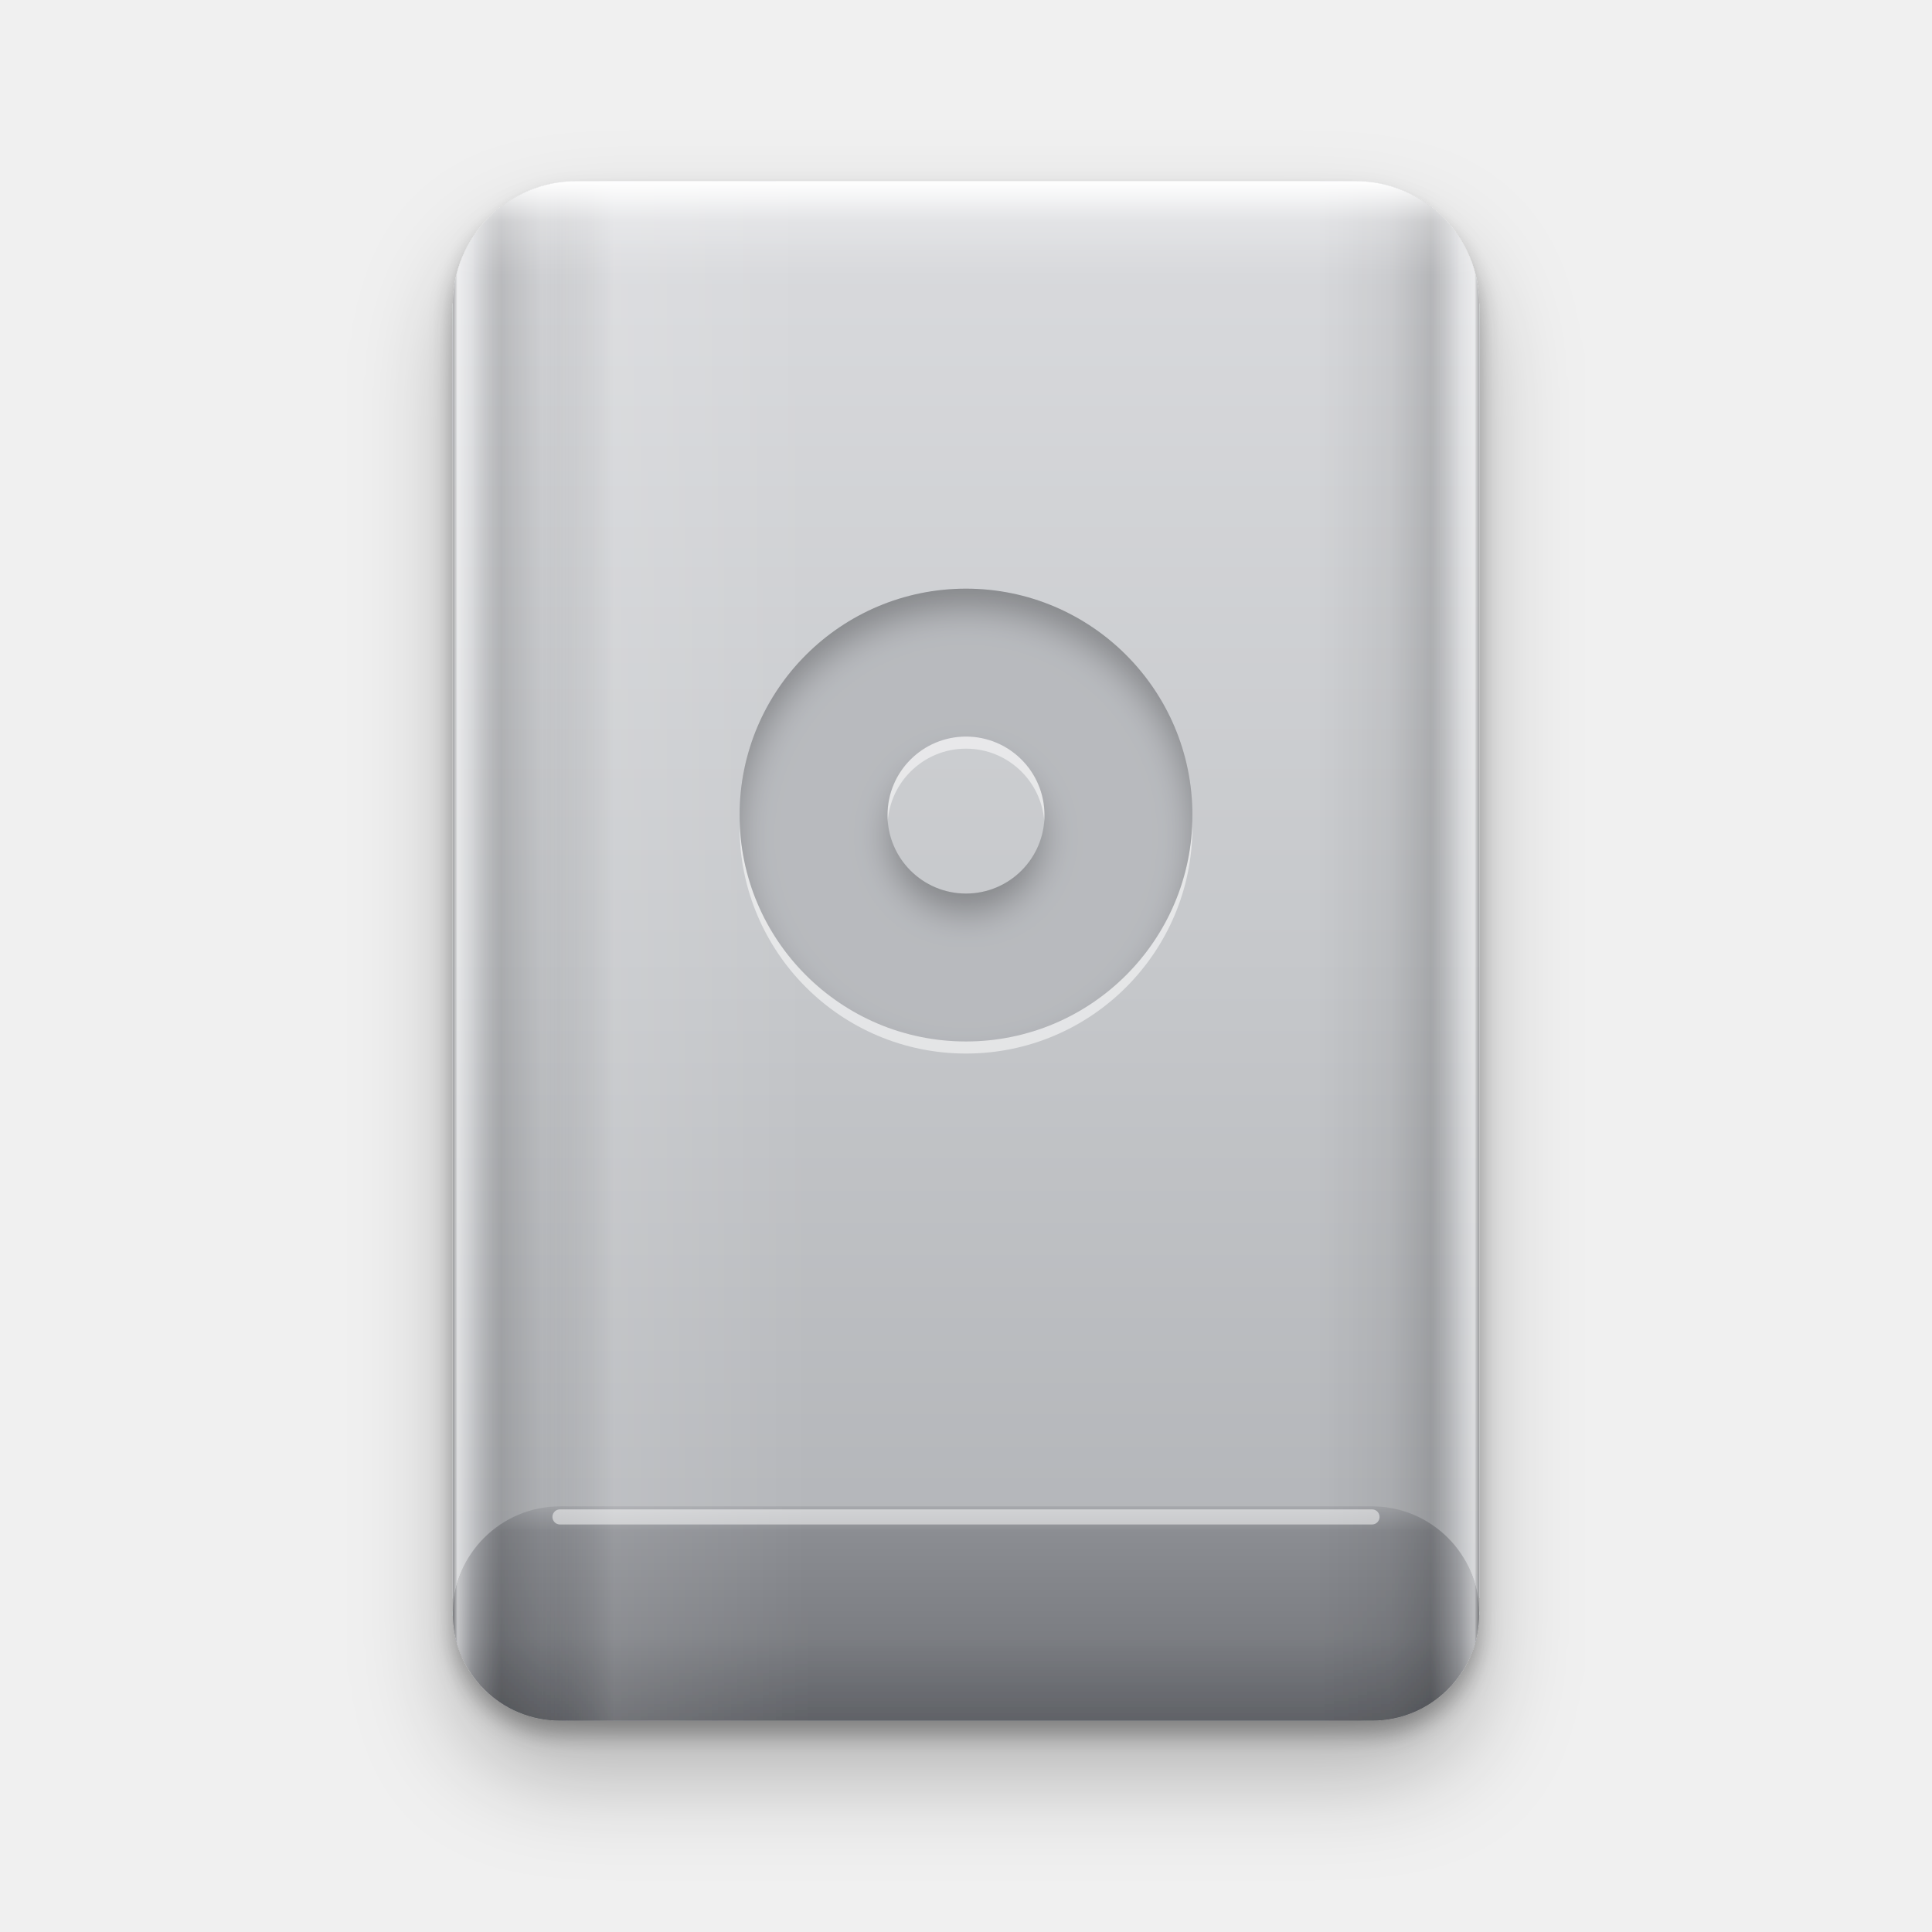
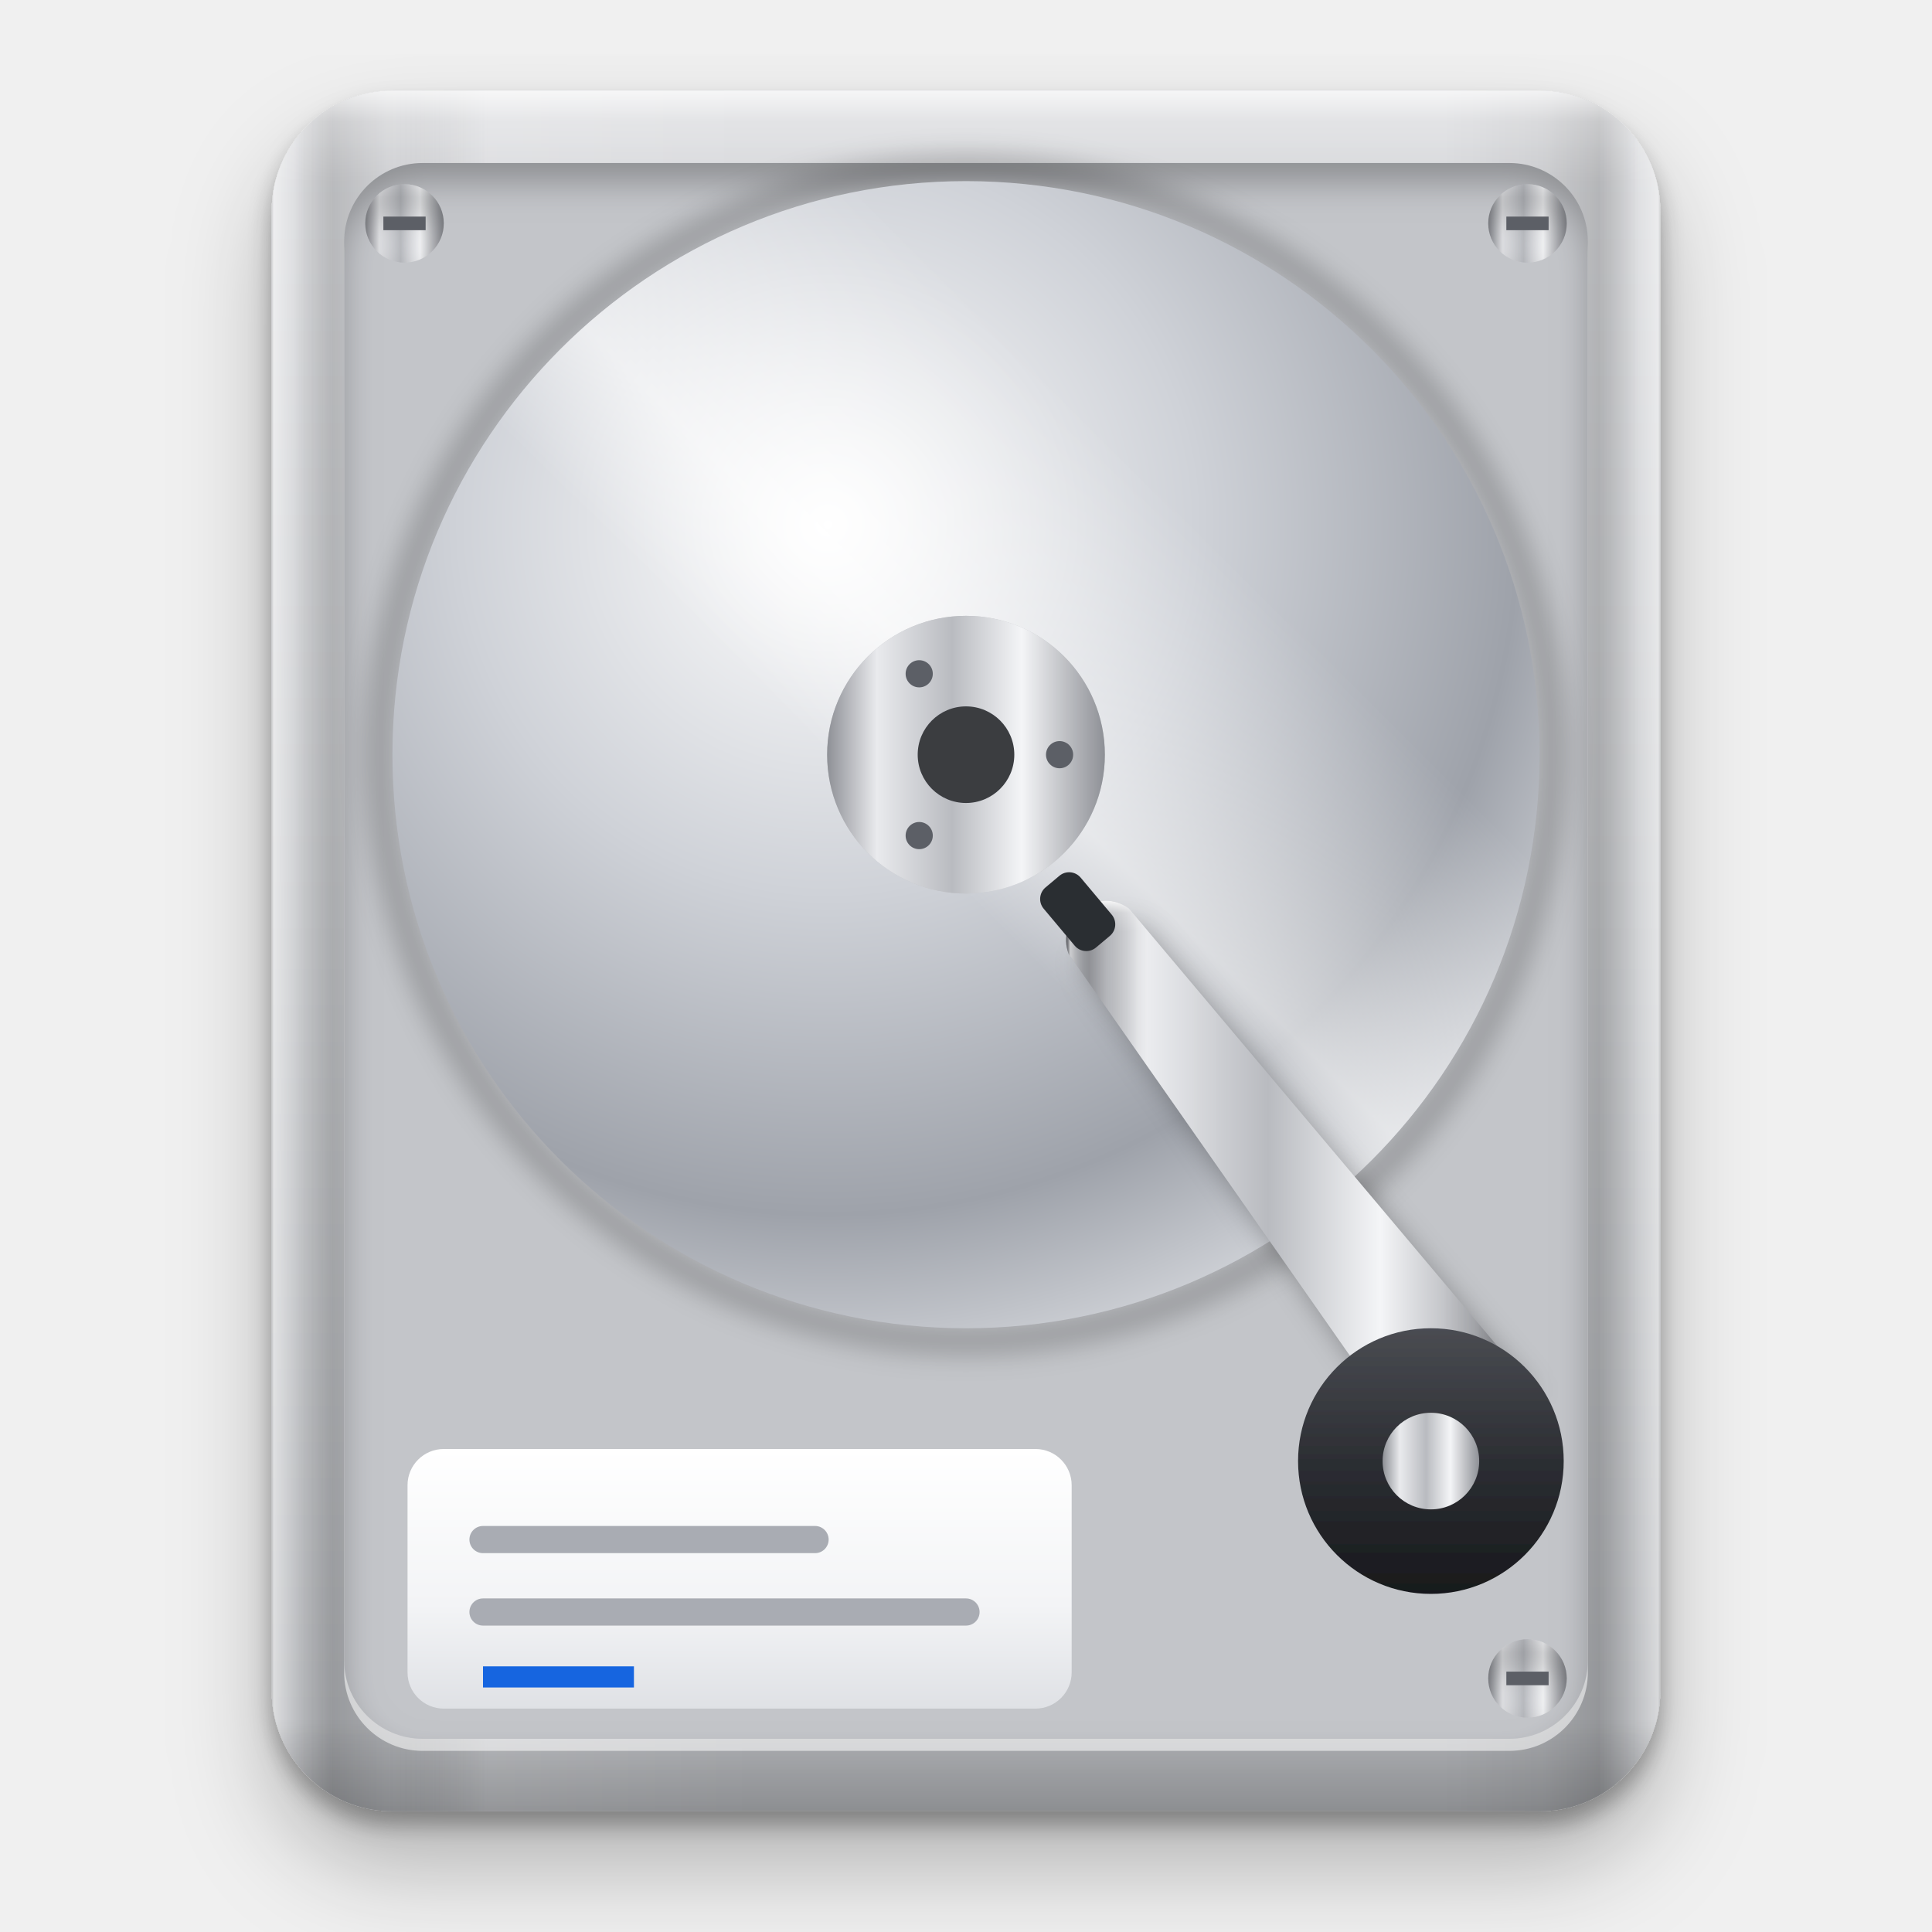
<svg xmlns="http://www.w3.org/2000/svg" width="128" height="128" viewBox="0 0 64 64">
  <defs>
    <filter id="drop" x="-25%" y="-25%" width="150%" height="160%">
      <feGaussianBlur in="SourceAlpha" stdDeviation="1.6" />
      <feOffset dy="1.8" result="far" />
      <feFlood flood-color="#000000" flood-opacity=".26" />
      <feComposite in2="far" operator="in" result="cast" />
      <feGaussianBlur in="SourceAlpha" stdDeviation=".35" />
      <feOffset dy=".45" result="near" />
      <feFlood flood-color="#000000" flood-opacity=".3" />
      <feComposite in2="near" operator="in" result="contact" />
      <feMerge>
        <feMergeNode in="cast" />
        <feMergeNode in="contact" />
        <feMergeNode in="SourceGraphic" />
      </feMerge>
    </filter>
    <filter id="inset" x="-30%" y="-30%" width="160%" height="160%">
      <feComponentTransfer in="SourceAlpha">
        <feFuncA type="table" tableValues="1 0" />
      </feComponentTransfer>
      <feGaussianBlur stdDeviation=".55" />
      <feOffset dy=".7" result="edge" />
      <feFlood flood-color="#000000" flood-opacity=".5" />
      <feComposite in2="edge" operator="in" />
      <feComposite in2="SourceAlpha" operator="in" result="shade" />
      <feMerge>
        <feMergeNode in="SourceGraphic" />
        <feMergeNode in="shade" />
      </feMerge>
    </filter>
    <filter id="soft" x="-20%" y="-20%" width="140%" height="140%">
      <feGaussianBlur stdDeviation=".45" />
    </filter>
    <linearGradient id="alu" x1="0" y1="0" x2="0" y2="1">
      <stop offset="0" stop-color="#dadbde" />
      <stop offset=".5" stop-color="#c6c8cb" />
      <stop offset="1" stop-color="#aeb0b4" />
    </linearGradient>
    <linearGradient id="alu-dark" x1="0" y1="0" x2="0" y2="1">
      <stop offset="0" stop-color="#c9cbcf" />
      <stop offset="1" stop-color="#999ba0" />
    </linearGradient>
    <linearGradient id="side" x1="0" y1="0" x2="1" y2="0">
      <stop offset="0" stop-color="#000000" stop-opacity=".28" />
      <stop offset=".008" stop-color="#ffffff" stop-opacity=".55" />
      <stop offset=".022" stop-color="#ffffff" stop-opacity=".2" />
      <stop offset=".05" stop-color="#000000" stop-opacity=".14" />
      <stop offset=".09" stop-color="#000000" stop-opacity=".04" />
      <stop offset=".16" stop-color="#ffffff" stop-opacity=".12" />
      <stop offset=".35" stop-color="#ffffff" stop-opacity="0" />
      <stop offset=".84" stop-color="#000000" stop-opacity="0" />
      <stop offset=".91" stop-color="#000000" stop-opacity=".06" />
      <stop offset=".95" stop-color="#000000" stop-opacity=".16" />
      <stop offset=".978" stop-color="#ffffff" stop-opacity=".2" />
      <stop offset=".992" stop-color="#ffffff" stop-opacity=".5" />
      <stop offset="1" stop-color="#000000" stop-opacity=".3" />
    </linearGradient>
    <linearGradient id="bevel" x1="0" y1="0" x2="0" y2="1">
      <stop offset="0" stop-color="#ffffff" stop-opacity=".95" />
      <stop offset=".025" stop-color="#ffffff" stop-opacity=".25" />
      <stop offset=".06" stop-color="#ffffff" stop-opacity="0" />
      <stop offset=".94" stop-color="#000000" stop-opacity="0" />
      <stop offset="1" stop-color="#000000" stop-opacity=".22" />
    </linearGradient>
    <linearGradient id="lip" x1="0" y1="0" x2="0" y2="1">
      <stop offset="0" stop-color="#a6a8ac" />
      <stop offset=".12" stop-color="#8b8d92" />
      <stop offset=".6" stop-color="#7c7e83" />
      <stop offset="1" stop-color="#606267" />
    </linearGradient>
    <linearGradient id="lip-white" x1="0" y1="0" x2="0" y2="1">
      <stop offset="0" stop-color="#ffffff" />
      <stop offset=".3" stop-color="#e6e8eb" />
      <stop offset="1" stop-color="#bfc2c8" />
    </linearGradient>
    <linearGradient id="plastic" x1="0" y1="0" x2="0" y2="1">
      <stop offset="0" stop-color="#ffffff" />
      <stop offset=".6" stop-color="#f3f4f6" />
      <stop offset="1" stop-color="#dfe1e5" />
    </linearGradient>
    <linearGradient id="steel" x1="0" y1="0" x2="1" y2="0">
      <stop offset="0" stop-color="#8e9096" />
      <stop offset=".18" stop-color="#e9eaed" />
      <stop offset=".45" stop-color="#b9bbc0" />
      <stop offset=".7" stop-color="#f4f5f7" />
      <stop offset="1" stop-color="#8e9096" />
    </linearGradient>
    <linearGradient id="glass" x1="0" y1="0" x2="0" y2="1">
      <stop offset="0" stop-color="#26282e" />
      <stop offset="1" stop-color="#08090b" />
    </linearGradient>
    <linearGradient id="reflect" x1="0" y1="0" x2="1" y2="1">
      <stop offset="0" stop-color="#ffffff" stop-opacity=".18" />
      <stop offset=".42" stop-color="#ffffff" stop-opacity=".06" />
      <stop offset=".43" stop-color="#ffffff" stop-opacity="0" />
    </linearGradient>
-     <radialGradient id="wall" cx=".25" cy=".2" r="1.1">
-       <stop offset="0" stop-color="#5aa8ff" />
-       <stop offset=".35" stop-color="#2f5bff" />
-       <stop offset=".7" stop-color="#7b32e6" />
-       <stop offset="1" stop-color="#ff4f7b" />
+     <linearGradient id="crystal" x1="0" y1="0" x2=".7" y2="1">
+       <stop offset="0" stop-color="#4fdcff" />
+       <stop offset=".55" stop-color="#1e9bf5" />
+       <stop offset="1" stop-color="#1565e0" />
+     </linearGradient>
+     <linearGradient id="graphite" x1="0" y1="0" x2="0" y2="1">
+       <stop offset="0" stop-color="#4a4c52" />
+       <stop offset=".5" stop-color="#2c2e33" />
+       <stop offset="1" stop-color="#18191c" />
+     </linearGradient>
+     <radialGradient id="platter" cx=".38" cy=".3" r=".8">
+       <stop offset="0" stop-color="#ffffff" />
+       <stop offset=".4" stop-color="#cfd2d8" />
+       <stop offset=".75" stop-color="#9ea2aa" />
+       <stop offset="1" stop-color="#e2e4e8" />
    </radialGradient>
    <linearGradient id="label" x1="0" y1="0" x2="0" y2="1">
      <stop offset="0" stop-color="#3d8bff" />
      <stop offset="1" stop-color="#1048c8" />
    </linearGradient>
    <linearGradient id="gold" x1="0" y1="0" x2="0" y2="1">
      <stop offset="0" stop-color="#f6df9c" />
      <stop offset=".5" stop-color="#d6ae55" />
      <stop offset="1" stop-color="#b48a33" />
    </linearGradient>
    <radialGradient id="cone" cx=".42" cy=".36" r=".72">
      <stop offset="0" stop-color="#55585f" />
      <stop offset=".55" stop-color="#25272c" />
      <stop offset="1" stop-color="#0c0d0f" />
    </radialGradient>
    <radialGradient id="lens" cx=".38" cy=".32" r=".75">
      <stop offset="0" stop-color="#5a7fd0" />
      <stop offset=".45" stop-color="#1a2a55" />
      <stop offset="1" stop-color="#030409" />
    </radialGradient>
    <radialGradient id="disc" cx=".5" cy=".5" r=".5">
      <stop offset=".18" stop-color="#fbfbfc" />
      <stop offset=".7" stop-color="#d9dbe0" />
      <stop offset="1" stop-color="#b5b8bf" />
    </radialGradient>
    <linearGradient id="sheen" x1="0" y1="0" x2="1" y2="1">
      <stop offset=".18" stop-color="#ff7ad9" stop-opacity="0" />
      <stop offset=".36" stop-color="#ff7ad9" stop-opacity=".42" />
      <stop offset=".5" stop-color="#5fd3ff" stop-opacity=".42" />
      <stop offset=".63" stop-color="#9dff7a" stop-opacity=".34" />
      <stop offset=".8" stop-color="#ffe066" stop-opacity="0" />
    </linearGradient>
    <linearGradient id="sheen2" x1="1" y1="0" x2="0" y2="1">
      <stop offset=".3" stop-color="#ffffff" stop-opacity="0" />
      <stop offset=".48" stop-color="#ffffff" stop-opacity=".55" />
      <stop offset=".56" stop-color="#ffffff" stop-opacity="0" />
    </linearGradient>
    <pattern id="mesh" width="1.3" height="1.3" patternUnits="userSpaceOnUse">
      <circle cx=".65" cy=".65" r=".33" fill="#000000" fill-opacity=".55" />
    </pattern>
    <pattern id="mesh-light" width="1.1" height="1.1" patternUnits="userSpaceOnUse">
      <circle cx=".55" cy=".55" r=".28" fill="#ffffff" fill-opacity=".5" />
    </pattern>
  </defs>
  <g filter="url(#drop)">
-     <path d="M19.1 6h25.8a4.1 4.1 0 0 1 4.1 4.1v42.8a4.1 4.1 0 0 1-4.1 4.1h-25.8a4.1 4.1 0 0 1-4.1-4.1v-42.8a4.1 4.1 0 0 1 4.1-4.1z" fill="url(#alu)" />
-     <path d="M19.1 6h25.8a4.1 4.1 0 0 1 4.1 4.1v42.8a4.1 4.1 0 0 1-4.1 4.1h-25.8a4.1 4.1 0 0 1-4.1-4.1v-42.8a4.1 4.1 0 0 1 4.1-4.1z" fill="url(#side)" />
-     <path d="M19.1 6h25.8a4.1 4.1 0 0 1 4.1 4.1v42.8a4.1 4.1 0 0 1-4.1 4.1h-25.8a4.1 4.1 0 0 1-4.1-4.1v-42.8a4.1 4.1 0 0 1 4.1-4.1z" fill="url(#bevel)" />
-     <path d="M18.55 49.9h26.9a3.55 3.55 0 0 1 3.55 3.55v0a3.55 3.55 0 0 1-3.55 3.55h-26.9a3.55 3.55 0 0 1-3.55-3.55v-0a3.55 3.55 0 0 1 3.55-3.55z" fill="url(#lip)" />
-     <path d="M18.55 49.9h26.9a3.55 3.55 0 0 1 3.55 3.55v0a3.55 3.55 0 0 1-3.55 3.55h-26.9a3.55 3.55 0 0 1-3.55-3.55v-0a3.55 3.55 0 0 1 3.55-3.55z" fill="url(#side)" />
-     <path d="M18.55 50.25h26.9" stroke="#ffffff" stroke-opacity=".5" stroke-width=".5" stroke-linecap="round" />
-     <path d="M32 19.5a7.5 7.5 0 1 1 0 15.0a7.5 7.5 0 1 1 0-15.0zM32 24.4a2.6 2.6 0 1 0 0 5.2a2.6 2.6 0 1 0 0-5.2z" fill="#ffffff" fill-opacity=".55" transform="translate(0 .4)" />
-     <path d="M32 19.5a7.5 7.5 0 1 1 0 15.0a7.5 7.5 0 1 1 0-15.0zM32 24.4a2.6 2.6 0 1 0 0 5.2a2.6 2.6 0 1 0 0-5.2z" fill="#b8babe" filter="url(#inset)" />
+     <path d="M13 3h38a4 4 0 0 1 4 4v49a4 4 0 0 1-4 4h-38a4 4 0 0 1-4-4v-49a4 4 0 0 1 4-4z" fill="url(#alu)" />
+     <path d="M13 3h38a4 4 0 0 1 4 4v49a4 4 0 0 1-4 4h-38a4 4 0 0 1-4-4v-49a4 4 0 0 1 4-4z" fill="url(#side)" />
+     <path d="M13 3h38a4 4 0 0 1 4 4v49a4 4 0 0 1-4 4h-38a4 4 0 0 1-4-4v-49a4 4 0 0 1 4-4z" fill="url(#bevel)" />
+     <path d="M14 5.4h36a2.6 2.6 0 0 1 2.6 2.6v47a2.6 2.6 0 0 1-2.6 2.6h-36a2.6 2.6 0 0 1-2.6-2.6v-47a2.6 2.6 0 0 1 2.6-2.6z" fill="#ffffff" fill-opacity=".55" transform="translate(0 .4)" />
+     <path d="M14 5.4h36a2.6 2.6 0 0 1 2.6 2.6v47a2.6 2.6 0 0 1-2.6 2.6h-36a2.6 2.6 0 0 1-2.6-2.6v-47a2.6 2.6 0 0 1 2.6-2.6z" fill="#c3c5c9" filter="url(#inset)" />
+     <path fill-rule="evenodd" d="M32 5.2a19.8 19.8 0 1 1 0 39.6a19.8 19.8 0 1 1 0-39.6zM32 6a19 19 0 1 0 0 38a19 19 0 1 0 0-38z" fill="#000000" fill-opacity=".25" filter="url(#soft)" />
+     <path fill-rule="evenodd" d="M32 6a19 19 0 1 1 0 38a19 19 0 1 1 0-38zM32 20.4a4.6 4.6 0 1 0 0 9.2a4.6 4.6 0 1 0 0-9.2z" fill="url(#platter)" />
+     <path fill-rule="evenodd" d="M32 6a19 19 0 1 1 0 38a19 19 0 1 1 0-38zM32 20.4a4.6 4.6 0 1 0 0 9.2a4.6 4.6 0 1 0 0-9.2z" fill="url(#sheen2)" />
+     <circle cx="32" cy="25" r="4.6" fill="url(#steel)" />
+     <circle cx="32" cy="25" r="1.6" fill="#3a3c41" />
+     <circle cx="35.10" cy="25.00" r=".45" fill="#5c5f66" />
+     <circle cx="30.45" cy="27.68" r=".45" fill="#5c5f66" />
+     <circle cx="30.45" cy="22.32" r=".45" fill="#5c5f66" />
+     <path d="M46.6 47.6 35.4 31.6a1.3 1.3 0 0 1 2-1.5l12.8 15.2z" fill="#000000" fill-opacity=".3" filter="url(#soft)" transform="translate(.6 .8)" />
+     <path d="M46.6 47.6 35.4 31.6a1.3 1.3 0 0 1 2-1.5l12.8 15.2z" fill="url(#steel)" />
+     <path d="M46.6 47.6 35.4 31.6a1.3 1.3 0 0 1 2-1.5l12.8 15.2z" fill="url(#side)" />
+     <path d="M46.6 47.6 35.4 31.6a1.3 1.3 0 0 1 2-1.5l12.8 15.2z" fill="url(#bevel)" />
+     <rect x="34.4" y="29.4" width="2.6" height="1.6" rx=".5" fill="#2c2e33" transform="rotate(50 35.7 30.2)" />
+     <circle cx="47.4" cy="48.4" r="4.4" fill="url(#graphite)" />
+     <circle cx="47.4" cy="48.4" r="1.6" fill="url(#steel)" />
+     <path d="M14.7 48h19.6a1.2 1.2 0 0 1 1.2 1.2v6.2a1.2 1.2 0 0 1-1.2 1.2h-19.6a1.2 1.2 0 0 1-1.2-1.2v-6.2a1.2 1.2 0 0 1 1.2-1.2z" fill="url(#plastic)" />
+     <path d="M16 51h11M16 53.4h16" stroke="#a9acb3" stroke-width=".9" stroke-linecap="round" />
+     <rect x="16" y="55.2" width="5" height=".7" fill="#1565e0" />
+     <circle cx="13.4" cy="7.4" r="1.3" fill="url(#steel)" filter="url(#inset)" />
+     <path d="M12.7 7.4h1.4" stroke="#5c5f66" stroke-width=".45" />
+     <circle cx="50.6" cy="7.4" r="1.3" fill="url(#steel)" filter="url(#inset)" />
+     <path d="M49.9 7.4h1.4" stroke="#5c5f66" stroke-width=".45" />
+     <circle cx="50.6" cy="55.6" r="1.3" fill="url(#steel)" filter="url(#inset)" />
+     <path d="M49.9 55.6h1.4" stroke="#5c5f66" stroke-width=".45" />
  </g>
</svg>
